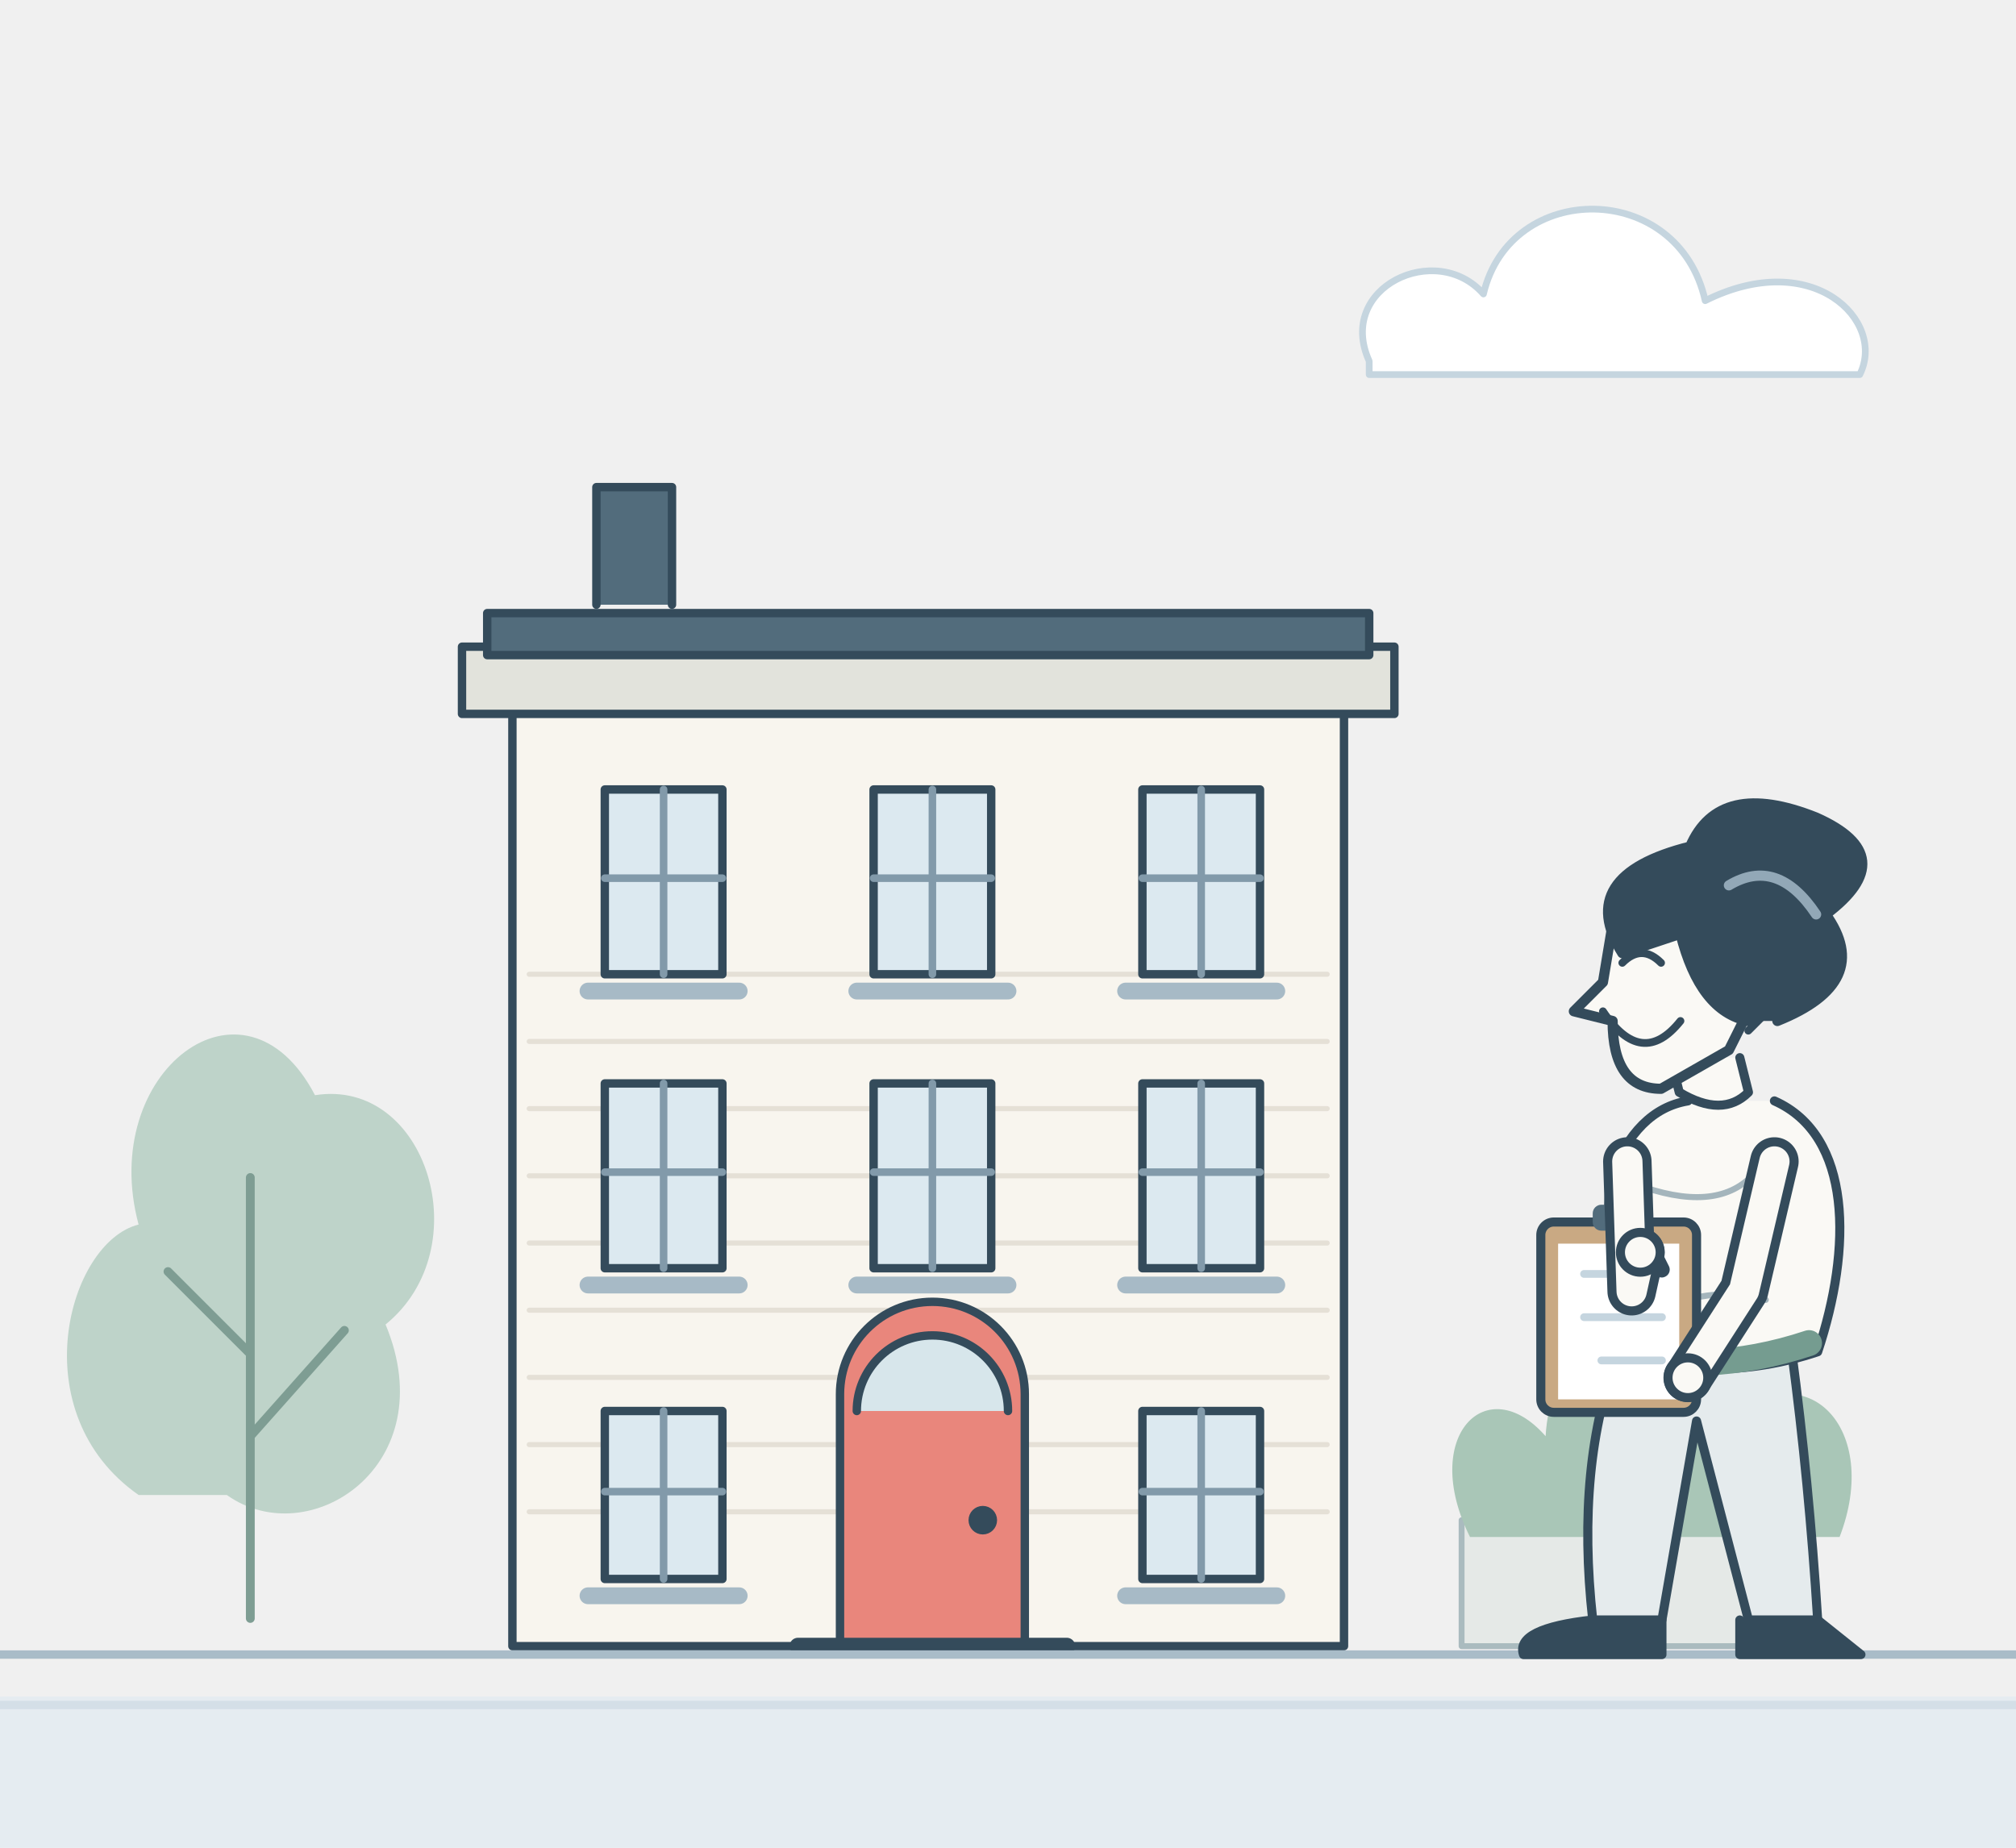
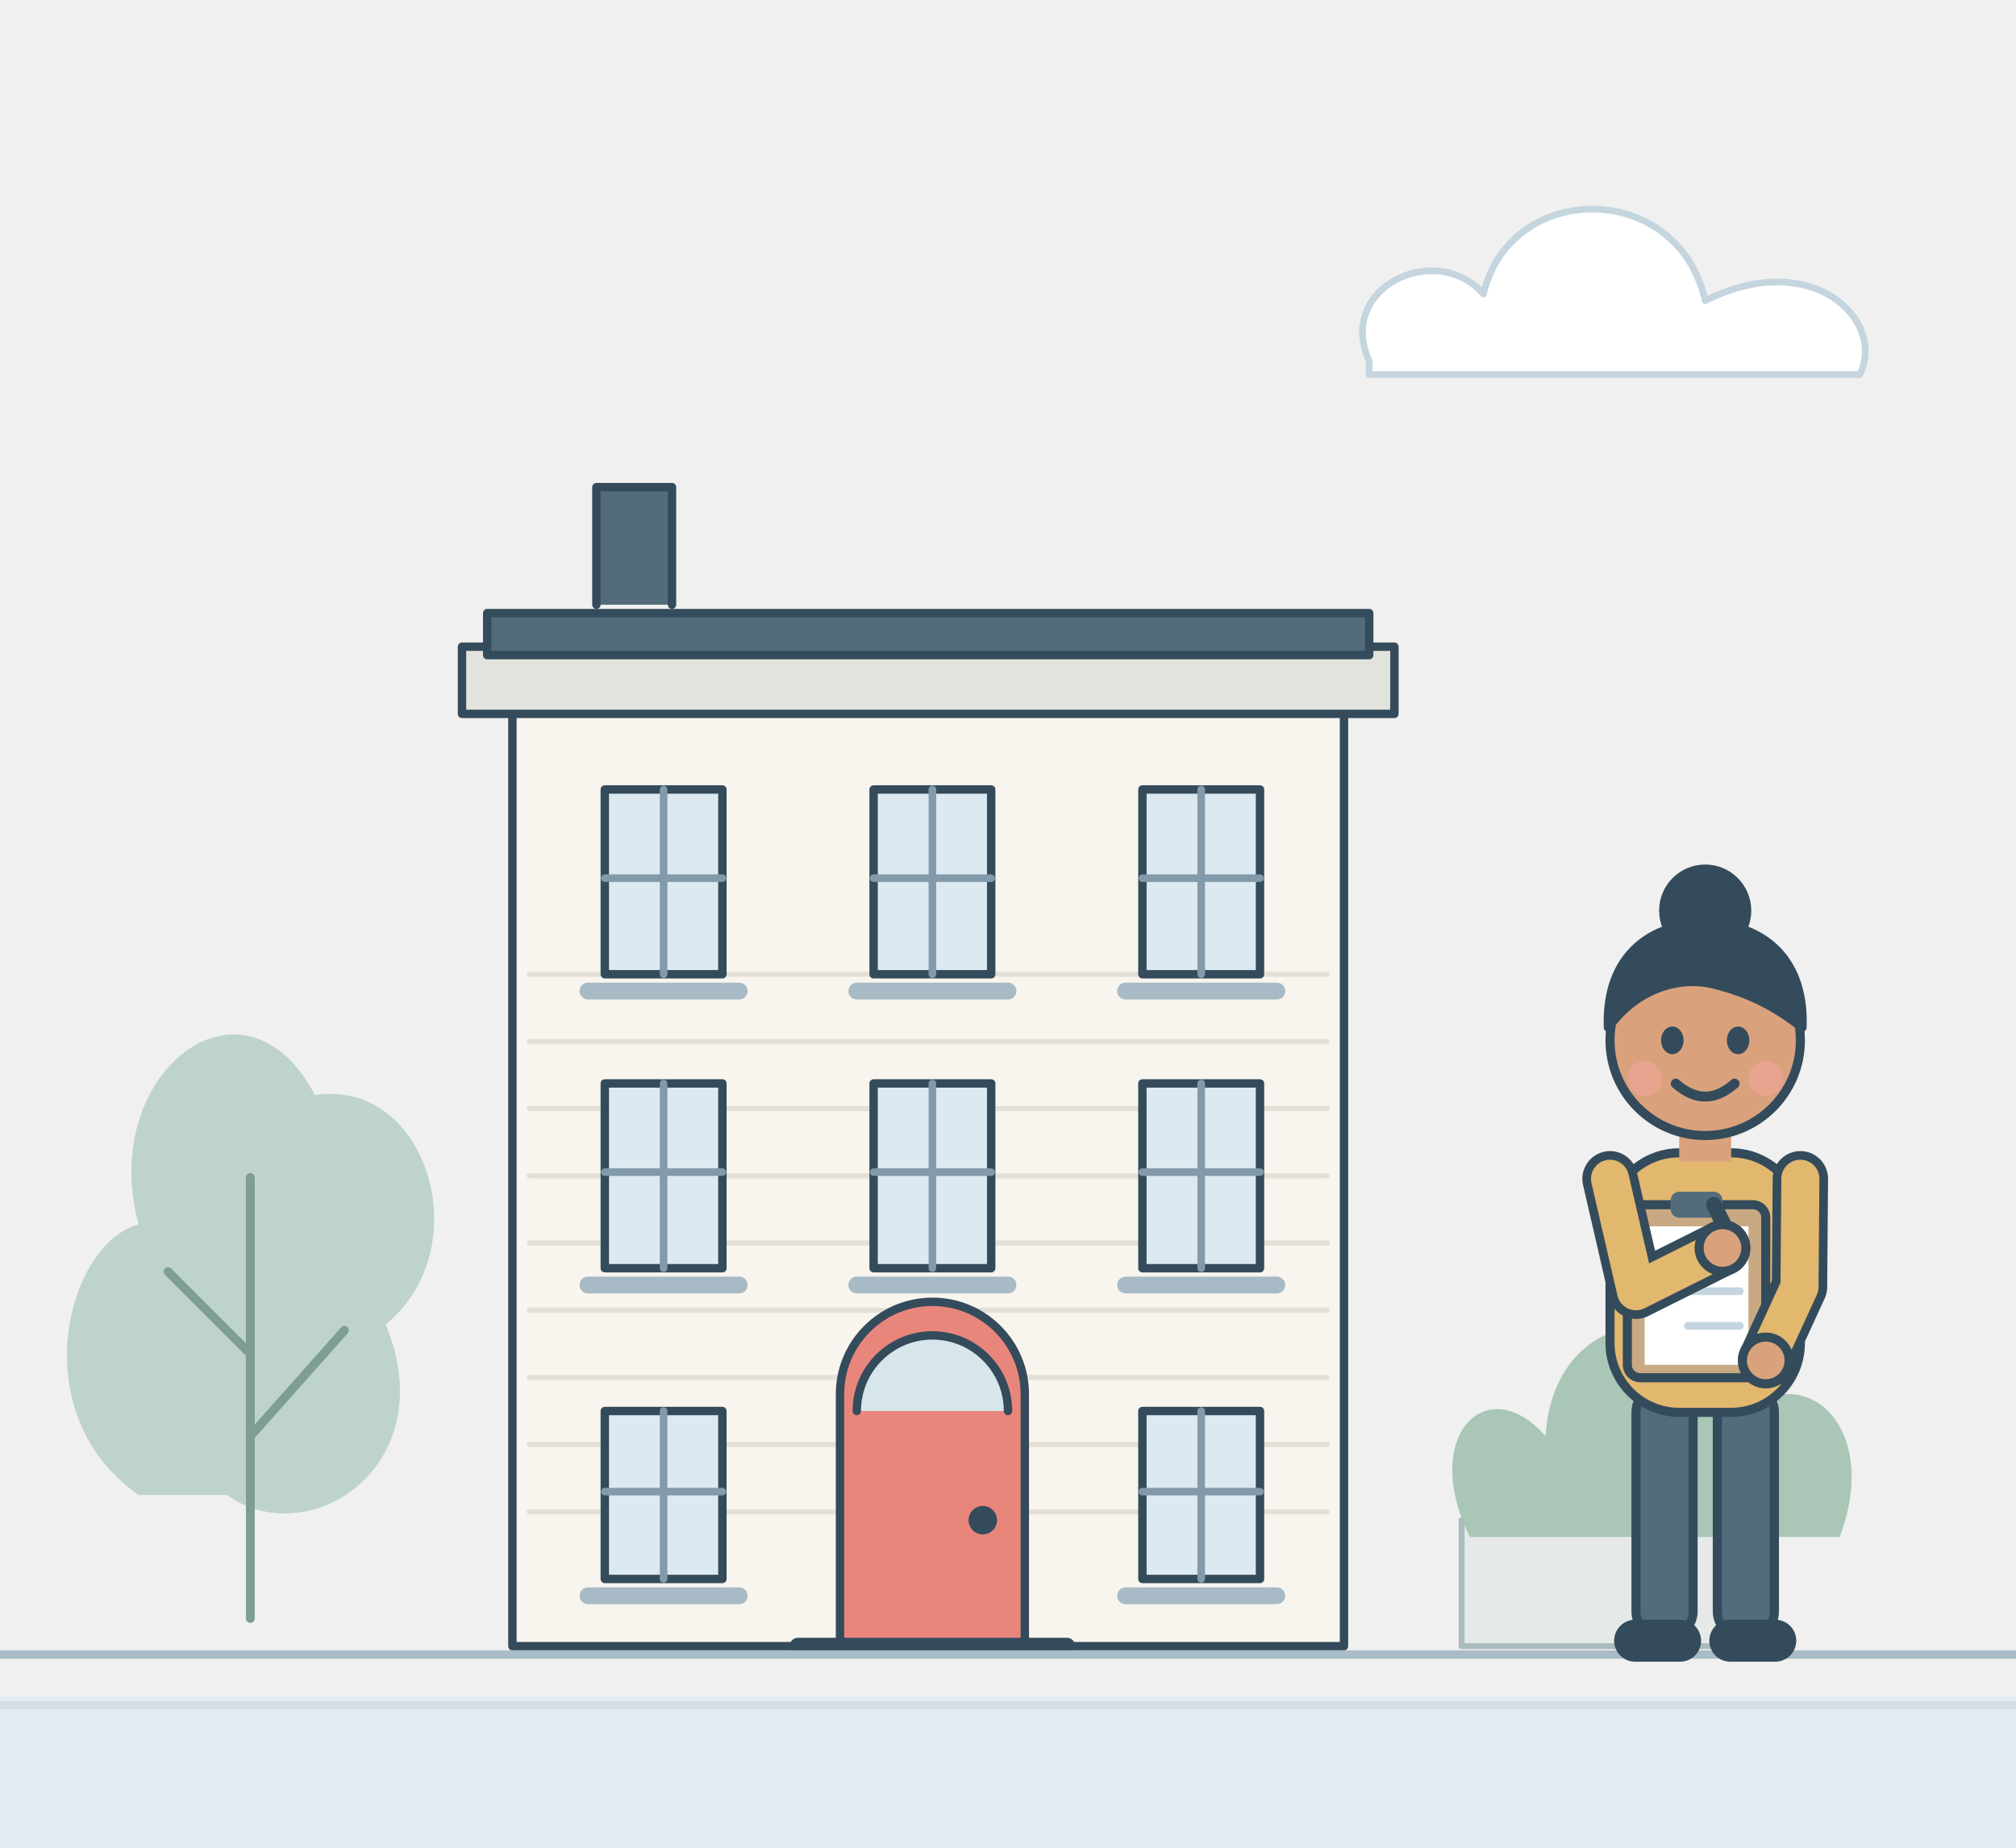
<svg xmlns="http://www.w3.org/2000/svg" class="people-scene" aria-hidden="true" focusable="false" viewBox="0 0 240 220" width="240" height="220" fill="none">
  <g stroke="#344b5b" stroke-width="1" stroke-linejoin="round" stroke-linecap="round">
    <g class="cloud-drift">
      <path transform="translate(163 31) scale(0.8)" d="M0 15C-5 4 10-3 17 5 21-12 46-12 50 6 66-2 77 9 73 17H0Z" fill="#fff" stroke="#c5d5df" stroke-width="1" />
    </g>
    <rect x="61" y="79" width="99" height="117" fill="#f8f5ee" />
    <path d="M63 116h95" opacity=".25" stroke="#ab9f91" stroke-width=".6" />
    <path d="M63 124h95" opacity=".25" stroke="#ab9f91" stroke-width=".6" />
    <path d="M63 132h95" opacity=".25" stroke="#ab9f91" stroke-width=".6" />
    <path d="M63 140h95" opacity=".25" stroke="#ab9f91" stroke-width=".6" />
    <path d="M63 148h95" opacity=".25" stroke="#ab9f91" stroke-width=".6" />
    <path d="M63 156h95" opacity=".25" stroke="#ab9f91" stroke-width=".6" />
    <path d="M63 164h95" opacity=".25" stroke="#ab9f91" stroke-width=".6" />
    <path d="M63 172h95" opacity=".25" stroke="#ab9f91" stroke-width=".6" />
    <path d="M63 180h95" opacity=".25" stroke="#ab9f91" stroke-width=".6" />
    <path d="M55 77H166V85H55Z" fill="#e2e3dc" />
    <path d="M58 73H163V78H58Z" fill="#526c7c" />
    <path d="M71 72V58H80V72" fill="#526c7c" />
    <rect x="72" y="94" width="14" height="22" fill="#dce9f0" />
    <path d="M79 94v22M72 104.56h14" stroke="#829aaa" stroke-width=".9" />
    <path d="M70 118h18" stroke="#a7bac6" stroke-width="2" />
    <rect x="104" y="94" width="14" height="22" fill="#dce9f0" />
    <path d="M111 94v22M104 104.56h14" stroke="#829aaa" stroke-width=".9" />
    <path d="M102 118h18" stroke="#a7bac6" stroke-width="2" />
    <rect x="136" y="94" width="14" height="22" fill="#dce9f0" />
    <path d="M143 94v22M136 104.56h14" stroke="#829aaa" stroke-width=".9" />
    <path d="M134 118h18" stroke="#a7bac6" stroke-width="2" />
    <rect x="72" y="129" width="14" height="22" fill="#dce9f0" />
    <path d="M79 129v22M72 139.56h14" stroke="#829aaa" stroke-width=".9" />
    <path d="M70 153h18" stroke="#a7bac6" stroke-width="2" />
    <rect x="104" y="129" width="14" height="22" fill="#dce9f0" />
    <path d="M111 129v22M104 139.56h14" stroke="#829aaa" stroke-width=".9" />
    <path d="M102 153h18" stroke="#a7bac6" stroke-width="2" />
    <rect x="136" y="129" width="14" height="22" fill="#dce9f0" />
    <path d="M143 129v22M136 139.56h14" stroke="#829aaa" stroke-width=".9" />
    <path d="M134 153h18" stroke="#a7bac6" stroke-width="2" />
    <path d="M100 196V166a11 11 0 0 1 22 0v30" fill="#e9867c" />
    <path d="M102 168a9 9 0 0 1 18 0" fill="#d7e6eb" />
    <circle cx="117" cy="181" r="1.2" fill="#344b5b" />
    <rect x="72" y="168" width="14" height="20" fill="#dce9f0" />
    <path d="M79 168v20M72 177.6h14" stroke="#829aaa" stroke-width=".9" />
    <path d="M70 190h18" stroke="#a7bac6" stroke-width="2" />
    <rect x="136" y="168" width="14" height="20" fill="#dce9f0" />
    <path d="M143 168v20M136 177.6h14" stroke="#829aaa" stroke-width=".9" />
    <path d="M134 190h18" stroke="#a7bac6" stroke-width="2" />
    <path d="M95 196H127" stroke-width="2" />
    <g transform="translate(27 178) scale(0.7)">
      <path d="M-15 0C-35-14-27-43-15-46C-22-72 3-91 15-68C34-71 43-42 27-29C37-5 14 10 0 0Z" fill="#bed3c9" stroke="none" />
      <path d="M4 21V-54M4-24L-10-38M4-10L20-28" stroke="#7e9d93" stroke-width="1.5" />
    </g>
    <path d="M174 181h35v15h-35z" fill="#e5e9e7" stroke="#aabbbf" stroke-width=".7" />
    <path d="M175 183c-6-12 2-20 9-12 1-17 21-17 22-2 9-8 18 1 13 14Z" fill="#a9c6b7" stroke="none" />
    <path d="M0 197H240" stroke="#a9bcc8" stroke-width="1" />
    <path d="M0 202H240V220H0Z" fill="#e5ecf1" stroke="none" />
    <path d="M0 203H240" stroke="#d4dfe7" stroke-width="1" />
    <g stroke="#344b5b" stroke-width="1" stroke-linecap="round" stroke-linejoin="round">
-       <g class="neighbour" transform="translate(203 197) scale(-1.03 1.03)" style="--phase:-3s">
-         <g class="neighbour-body" stroke="#344b5b" stroke-width="1.05" stroke-linecap="round" stroke-linejoin="round" fill="none">
-           <path d="M-10-35Q-12-20-13-4H-5L1-27 5-4H13Q15-22 10-35" fill="#e5ebed" />
-           <path d="M-13-4L-18 0H-4V-4M5-4V0H21Q22-3 13-4" fill="#344b5b" />
-           <path d="M-8-64C-17-60-17-47-13-35Q-1-31 12-35L11-55Q8-63 2-64" fill="#faf9f5" />
-           <path d="M-6-56Q-2-51 7-54M-7-41Q-1-43 8-39" stroke="#a4b5bc" stroke-width=".7" />
-           <path d="M-12-36Q0-32 12-35" stroke="#759c90" stroke-width="3" />
-           <g class="act" data-act="clipboard">
-             <rect x="1" y="-50" width="18" height="22" rx="1.5" fill="#c9a983" stroke="#344b5b" stroke-width="1.05" />
-             <rect x="3" y="-47.5" width="14" height="18" fill="#fff" stroke="none" />
-             <rect x="7" y="-52" width="6" height="3" rx="1" fill="#526c7c" stroke="none" />
-             <path d="M5-44h9M5-39h9M5-34h7" stroke="#c5d5df" stroke-width=".9" />
-             <path class="scribble" d="" fill="none" stroke="#344b5b" stroke-width=".8" />
-             <path class="far-o" d="M-8.0 -57.0L-4.5 -42.1L2.0 -32.0" fill="none" stroke="#344b5b" stroke-width="5.6" />
-             <path class="far-i" d="M-8.0 -57.0L-4.5 -42.1L2.0 -32.0" fill="none" stroke="#faf9f5" stroke-width="3.5" />
-             <circle class="far-h" cx="2.0" cy="-32.0" r="2.3" fill="#faf9f5" stroke="#344b5b" stroke-width="1.05" />
-             <path class="pen" d="M5.0 -44.5l3.5-7" fill="none" stroke="#344b5b" stroke-width="1.8" />
-             <path class="near-o" d="M9.0 -57.0L8.5 -42.0L7.5 -46.5" fill="none" stroke="#344b5b" stroke-width="5.6" />
-             <path class="near-i" d="M9.0 -57.0L8.5 -42.0L7.5 -46.5" fill="none" stroke="#faf9f5" stroke-width="3.5" />
-             <circle class="near-h" cx="7.5" cy="-46.5" r="2.3" fill="#faf9f5" stroke="#344b5b" stroke-width="1.05" />
-           </g>
-           <path d="M-4-69L-5-65Q-2-62 3-65L4-69" fill="#faf9f5" />
-           <g class="neighbour-head">
-             <g transform="translate(-.5 13) scale(1.12)">
-               <path d="M-8-86C-10-95 7-98 10-87L11-81 14-78 10-77Q10-70 5-70L-2-74-5-80" fill="#faf9f5" />
-               <path d="M-7-77Q-17-81-12-88-20-94-11-98-1-102 2-95 14-92 9-84L3-86Q1-78-4-77" fill="#344b5b" />
-               <path d="M-11-88Q-7-94-2-91" stroke="#92a8b7" />
-               <path d="M-3-81Q-8-85-7-79L-4-76M5-83Q7-85 9-83M3-77Q7-72 11-78" stroke-width=".8" />
-             </g>
-           </g>
+       <g class="pfig" data-act="clipboard" data-flip="1" transform="translate(203 197) scale(-1.03 1.03)" style="--phase:-3s">
+         <g stroke="#344b5b" stroke-width="1.05" stroke-linecap="round" stroke-linejoin="round">
+           <rect x="-8" y="-31" width="6.6" height="29" rx="3" fill="#526c7c" />
+           <rect x="1.4" y="-31" width="6.6" height="29" rx="3" fill="#526c7c" />
+           <rect x="-10" y="-3.5" width="9" height="3.8" rx="1.9" fill="#344b5b" />
+           <rect x="1" y="-3.5" width="9" height="3.8" rx="1.9" fill="#344b5b" />
+           <circle cx="0" cy="-86" r="4.8" fill="#344b5b" />
+           <rect x="-11" y="-58" width="22" height="30" rx="8" fill="#e2b86f" />
+           <rect x="-7" y="-52" width="16" height="20" rx="1.5" fill="#c9a983" />
+           <rect x="-5" y="-49.5" width="12" height="16" fill="#fff" stroke="none" />
+           <rect x="-2" y="-53.5" width="6" height="3" rx="1" fill="#526c7c" stroke="none" />
+           <path d="M-4-46h9M-4-42h9M-4-38h6" stroke="#c5d5df" stroke-width=".9" />
+           <path class="scribble" d="" fill="none" stroke-width=".8" />
+           <path class="pen" d="M-4-46l3-6" fill="none" stroke-width="1.8" />
+           <path class="aL" d="M-11 -55L-10.9 -42.5L-7 -34" fill="none" stroke="#344b5b" stroke-width="6.4" />
+           <path class="aL" d="M-11 -55L-10.9 -42.5L-7 -34" fill="none" stroke="#e2b86f" stroke-width="4.4" />
+           <circle class="hL" cx="-7" cy="-34" r="2.7" fill="#d9a27c" />
+           <path class="aR" d="M11 -55L8 -42L-2 -47" fill="none" stroke="#344b5b" stroke-width="6.4" />
+           <path class="aR" d="M11 -55L8 -42L-2 -47" fill="none" stroke="#e2b86f" stroke-width="4.4" />
+           <circle class="hR" cx="-2" cy="-47" r="2.7" fill="#d9a27c" />
+           <rect x="-3" y="-62" width="6" height="5" fill="#d9a27c" stroke="none" />
+           <circle cx="0" cy="-71" r="11" fill="#d9a27c" />
+           <path d="M-11.2-72.5C-11.5-81-6-84.5 0-84.5S11.5-81 11.2-72.5C8-77 3-78.5-1-77.5-5-76.5-8-75-11.2-72.5Z" fill="#344b5b" />
+           <ellipse class="eye" cx="-3.8" cy="-71" rx="1.3" ry="1.6" fill="#344b5b" stroke="none" />
+           <ellipse class="eye" cx="3.8" cy="-71" rx="1.3" ry="1.6" fill="#344b5b" stroke="none" />
+           <path d="M-3.4-66Q0-63 3.4-66" fill="none" stroke-width="1.15" />
+           <circle cx="-7" cy="-66.6" r="2" fill="#f2a59b" opacity=".6" stroke="none" />
+           <circle cx="7" cy="-66.6" r="2" fill="#f2a59b" opacity=".6" stroke="none" />
        </g>
      </g>
    </g>
  </g>
</svg>
